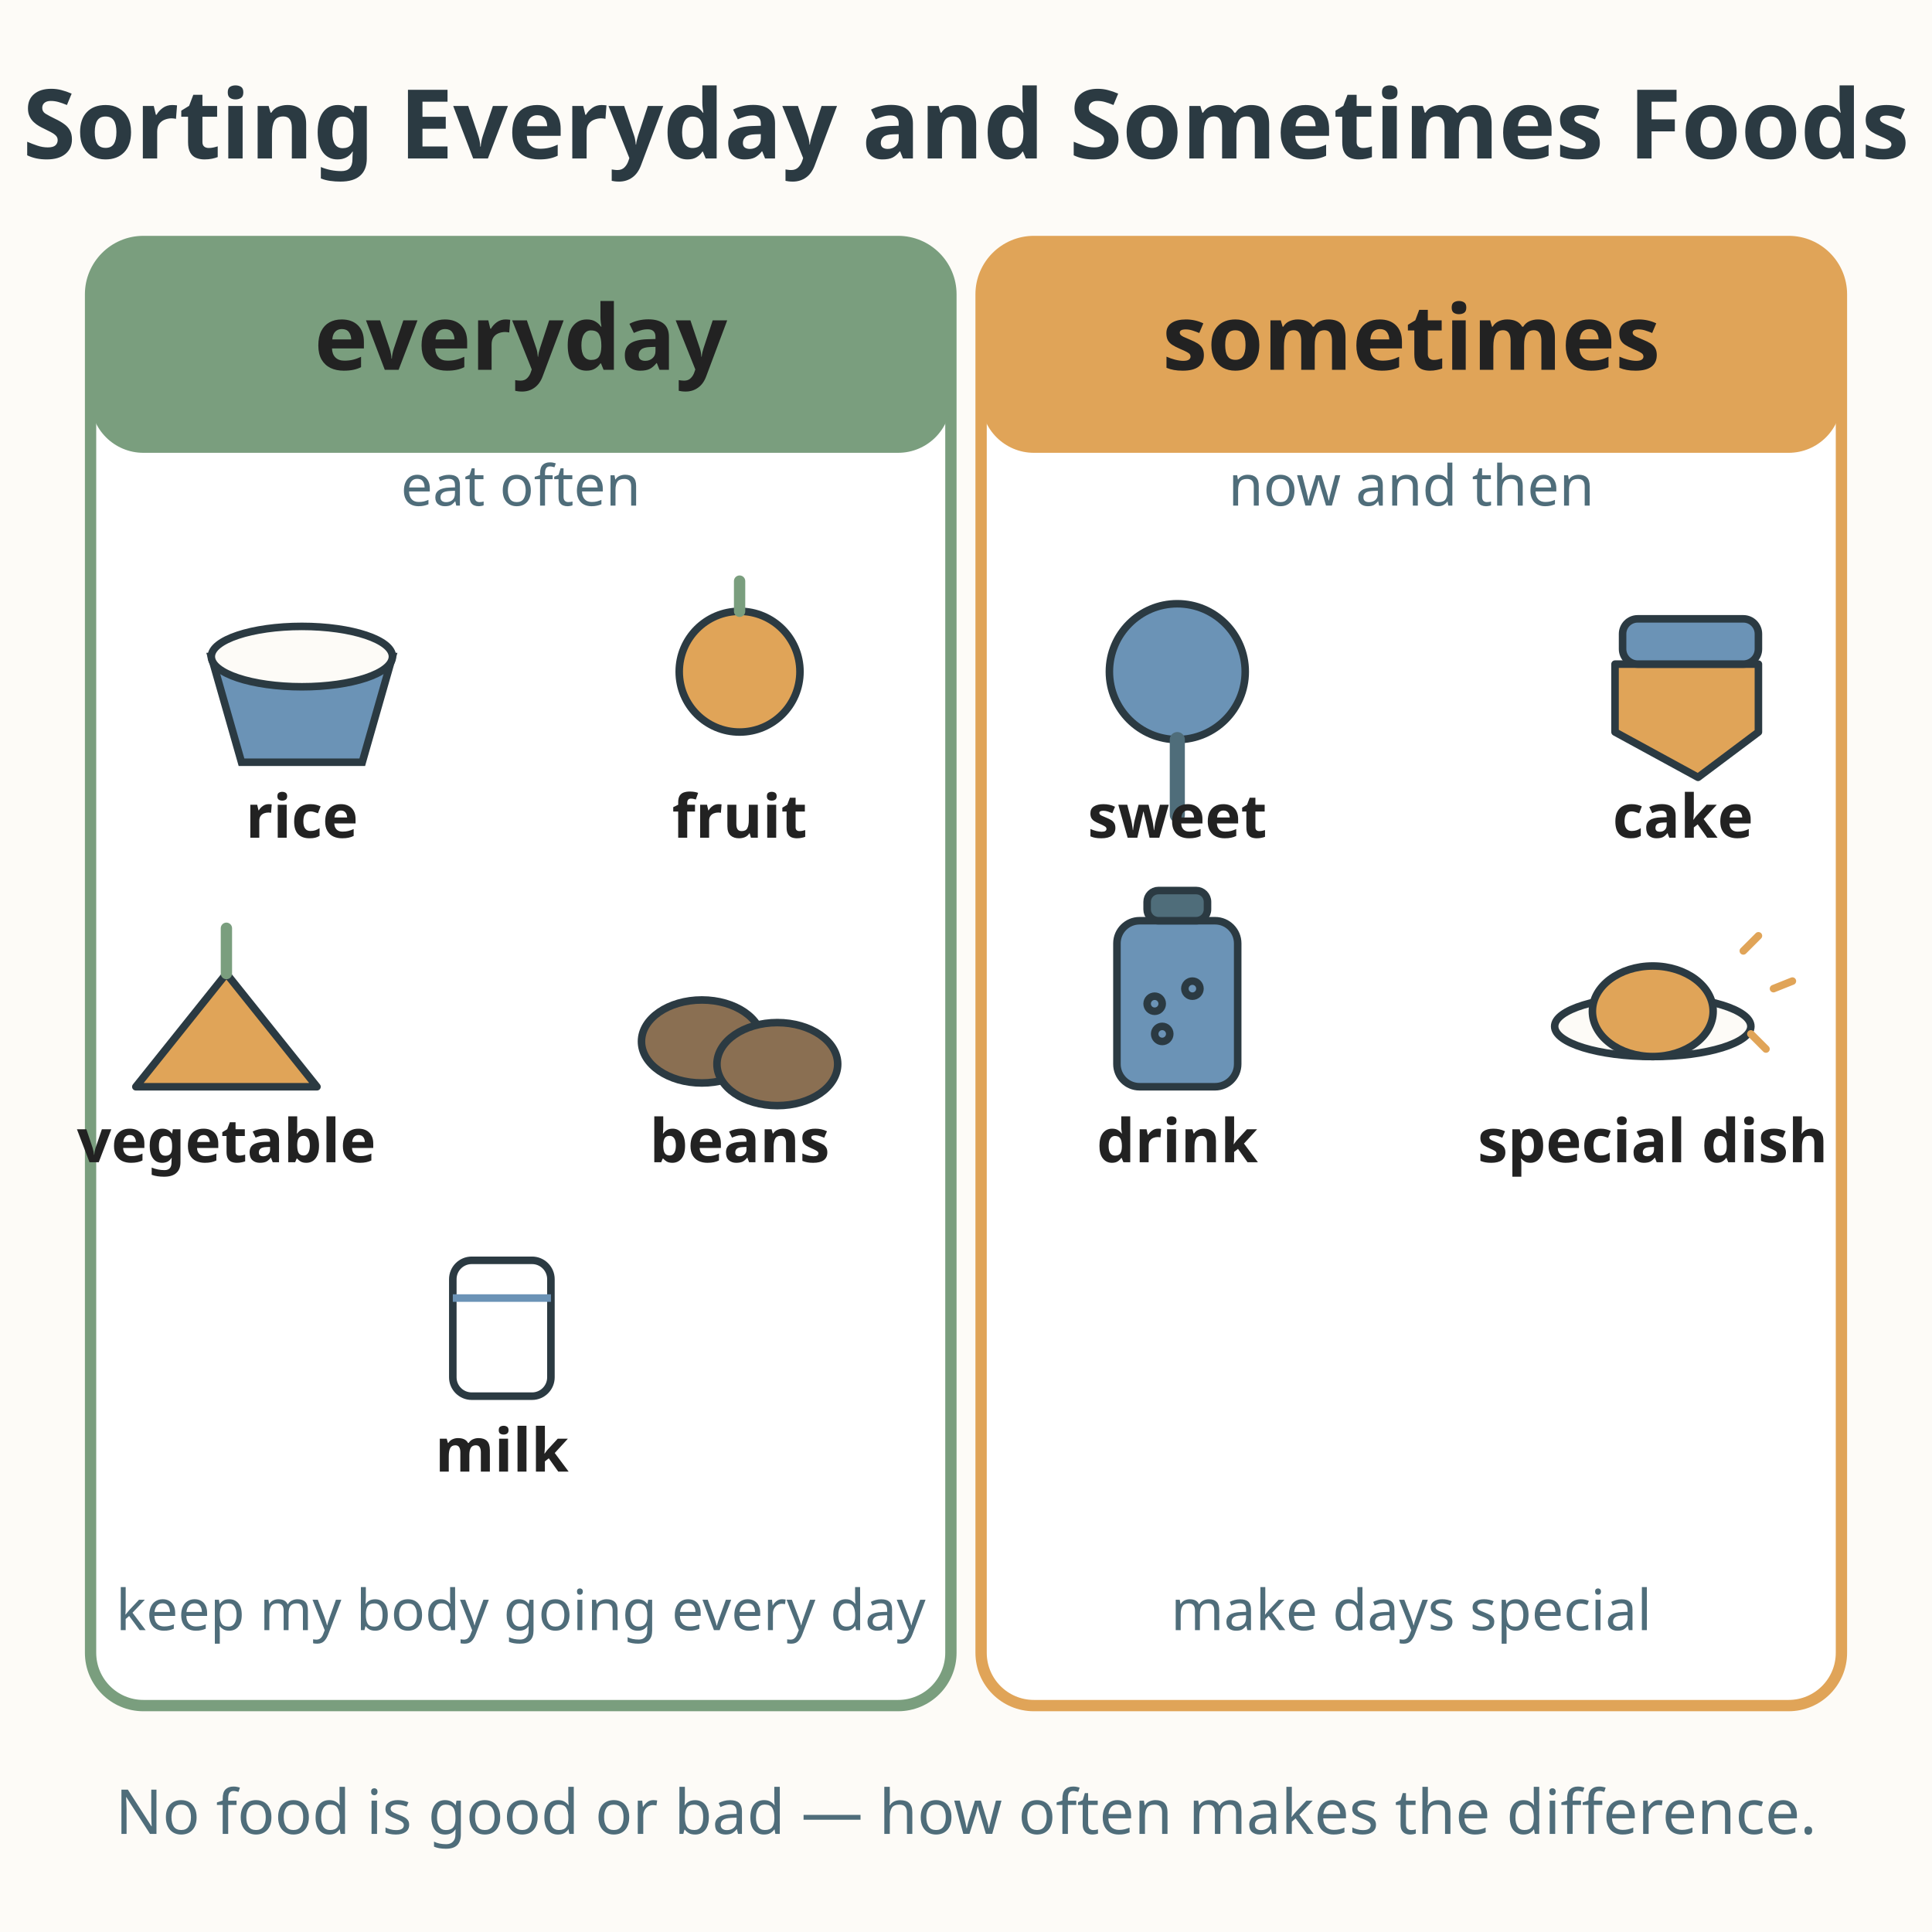
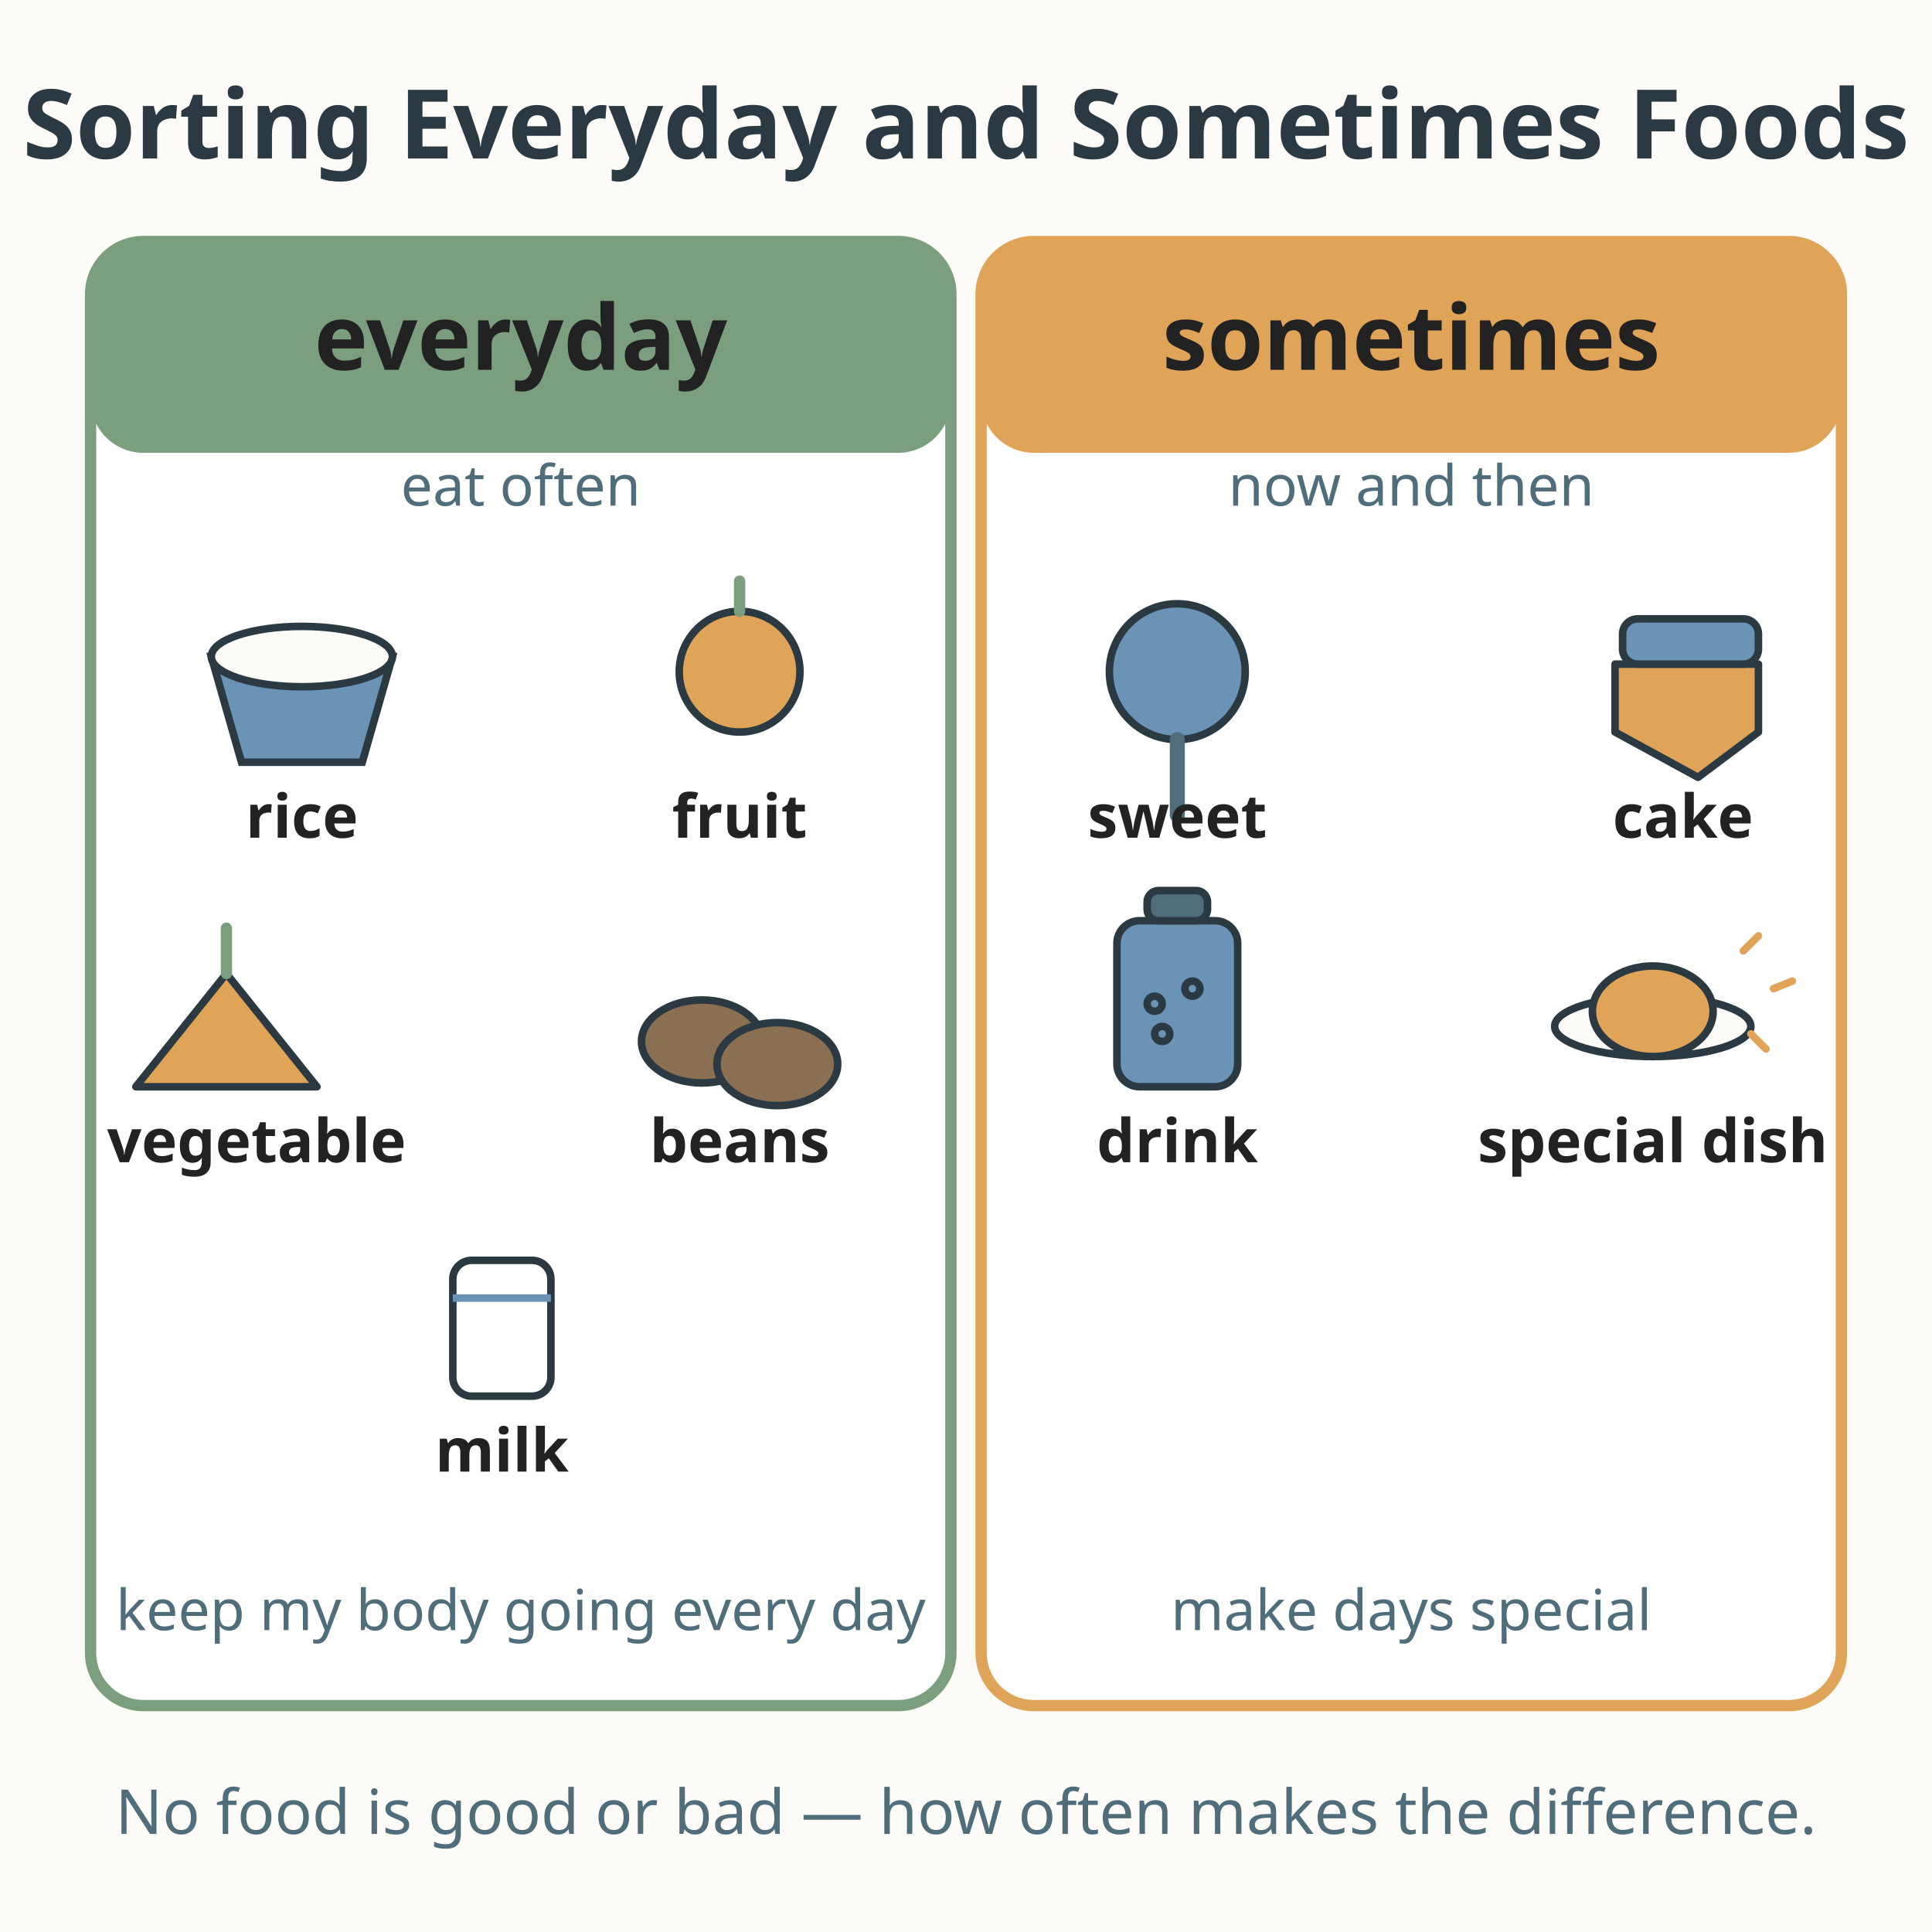
<svg xmlns="http://www.w3.org/2000/svg" viewBox="0 0 512 512" role="img" aria-labelledby="title-L-00-008-09-sorting-everyday-sometimes-foods desc-L-00-008-09-sorting-everyday-sometimes-foods">
  <rect width="512" height="512" fill="#fdfbf7" />
  <text x="256" y="42" text-anchor="middle" font-family="sans-serif" font-size="25.5" font-weight="bold" fill="#2b3a42">Sorting Everyday and Sometimes Foods</text>
  <g>
    <rect x="24" y="64" width="228" height="388" rx="14" fill="#ffffff" stroke="#7a9e7e" stroke-width="3" />
    <rect x="24" y="64" width="228" height="56" rx="14" fill="#7a9e7e" />
    <text x="138" y="98" text-anchor="middle" font-family="sans-serif" font-size="24" font-weight="bold" fill="#222222">everyday</text>
    <text x="138" y="134" text-anchor="middle" font-family="sans-serif" font-size="15" fill="#4f6d7a">eat often</text>
    <path d="M56 174 L104 174 L96 202 L64 202 Z" fill="#6b93b6" stroke="#2b3a42" stroke-width="2" />
    <ellipse cx="80" cy="174" rx="24" ry="8" fill="#fdfbf7" stroke="#2b3a42" stroke-width="2" />
    <text x="80" y="222" text-anchor="middle" font-family="sans-serif" font-size="16" font-weight="bold" fill="#222222">rice</text>
    <circle cx="196" cy="178" r="16" fill="#e0a458" stroke="#2b3a42" stroke-width="2" />
    <line x1="196" y1="162" x2="196" y2="154" stroke="#7a9e7e" stroke-width="3" stroke-linecap="round" />
    <text x="196" y="222" text-anchor="middle" font-family="sans-serif" font-size="16" font-weight="bold" fill="#222222">fruit</text>
    <path d="M60 258 L84 288 L36 288 Z" fill="#e0a458" stroke="#2b3a42" stroke-width="2" stroke-linejoin="round" />
    <line x1="60" y1="258" x2="60" y2="246" stroke="#7a9e7e" stroke-width="3" stroke-linecap="round" />
-     <text x="60" y="308" text-anchor="middle" font-family="sans-serif" font-size="16" font-weight="bold" fill="#222222">vegetable</text>
+     <text x="68" y="308" text-anchor="middle" font-family="sans-serif" font-size="16" font-weight="bold" fill="#222222">vegetable</text>
    <ellipse cx="186" cy="276" rx="16" ry="11" fill="#8a6f52" stroke="#2b3a42" stroke-width="2" />
    <ellipse cx="206" cy="282" rx="16" ry="11" fill="#8a6f52" stroke="#2b3a42" stroke-width="2" />
    <text x="196" y="308" text-anchor="middle" font-family="sans-serif" font-size="16" font-weight="bold" fill="#222222">beans</text>
    <rect x="120" y="334" width="26" height="36" rx="5" fill="#ffffff" stroke="#2b3a42" stroke-width="2" />
    <line x1="120" y1="344" x2="146" y2="344" stroke="#6b93b6" stroke-width="2" />
    <text x="133" y="390" text-anchor="middle" font-family="sans-serif" font-size="16" font-weight="bold" fill="#222222">milk</text>
    <text x="138" y="432" text-anchor="middle" font-family="sans-serif" font-size="15" fill="#4f6d7a">keep my body going every day</text>
  </g>
  <g>
    <rect x="260" y="64" width="228" height="388" rx="14" fill="#ffffff" stroke="#e0a458" stroke-width="3" />
    <rect x="260" y="64" width="228" height="56" rx="14" fill="#e0a458" />
    <text x="374" y="98" text-anchor="middle" font-family="sans-serif" font-size="24" font-weight="bold" fill="#222222">sometimes</text>
    <text x="374" y="134" text-anchor="middle" font-family="sans-serif" font-size="15" fill="#4f6d7a">now and then</text>
    <circle cx="312" cy="178" r="18" fill="#6b93b6" stroke="#2b3a42" stroke-width="2" />
    <line x1="312" y1="196" x2="312" y2="216" stroke="#4f6d7a" stroke-width="4" stroke-linecap="round" />
    <text x="312" y="222" text-anchor="middle" font-family="sans-serif" font-size="16" font-weight="bold" fill="#222222">sweet</text>
    <path d="M428 176 L466 176 L466 194 L450 206 L428 194 Z" fill="#e0a458" stroke="#2b3a42" stroke-width="2" stroke-linejoin="round" />
    <rect x="430" y="164" width="36" height="12" rx="4" fill="#6b93b6" stroke="#2b3a42" stroke-width="2" />
    <text x="446" y="222" text-anchor="middle" font-family="sans-serif" font-size="16" font-weight="bold" fill="#222222">cake</text>
    <rect x="296" y="244" width="32" height="44" rx="6" fill="#6b93b6" stroke="#2b3a42" stroke-width="2" />
    <rect x="304" y="236" width="16" height="8" rx="3" fill="#4f6d7a" stroke="#2b3a42" stroke-width="2" />
    <g stroke="#2b3a42" stroke-width="2" fill="none" stroke-linecap="round">
      <circle cx="306" cy="266" r="2" />
      <circle cx="316" cy="262" r="2" />
      <circle cx="308" cy="274" r="2" />
    </g>
    <text x="312" y="308" text-anchor="middle" font-family="sans-serif" font-size="16" font-weight="bold" fill="#222222">drink</text>
    <ellipse cx="438" cy="272" rx="26" ry="8" fill="#fdfbf7" stroke="#2b3a42" stroke-width="2" />
    <ellipse cx="438" cy="268" rx="16" ry="12" fill="#e0a458" stroke="#2b3a42" stroke-width="2" />
    <g stroke="#e0a458" stroke-width="2" stroke-linecap="round">
      <line x1="462" y1="252" x2="466" y2="248" />
      <line x1="470" y1="262" x2="475" y2="260" />
      <line x1="464" y1="274" x2="468" y2="278" />
    </g>
    <text x="438" y="308" text-anchor="middle" font-family="sans-serif" font-size="16" font-weight="bold" fill="#222222">special dish</text>
    <text x="374" y="432" text-anchor="middle" font-family="sans-serif" font-size="15" fill="#4f6d7a">make days special</text>
  </g>
  <text x="256" y="486" text-anchor="middle" font-family="sans-serif" font-size="16.4" fill="#4f6d7a">No food is good or bad — how often makes the difference.</text>
</svg>
